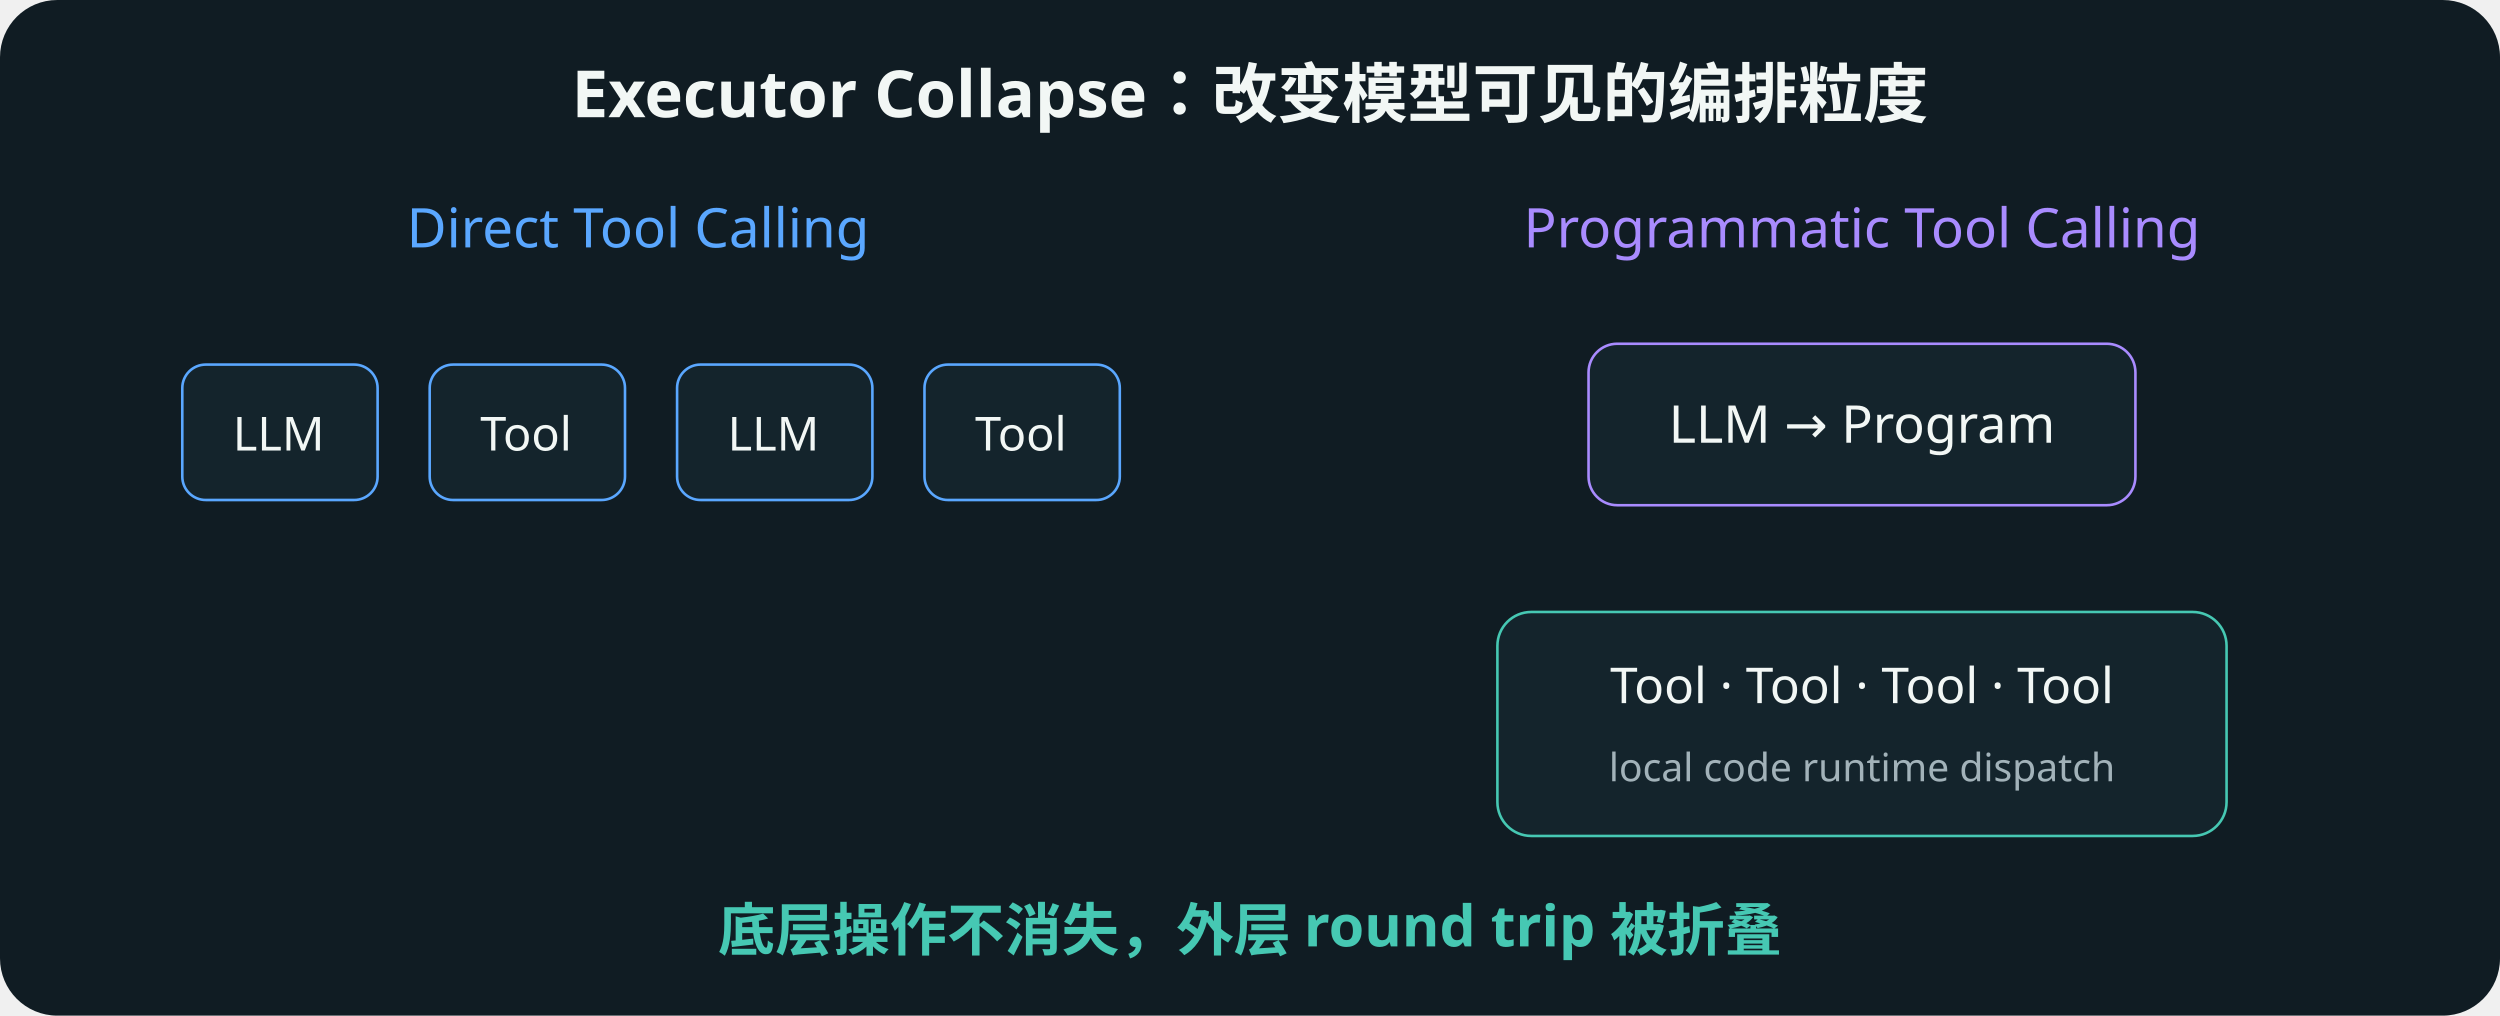
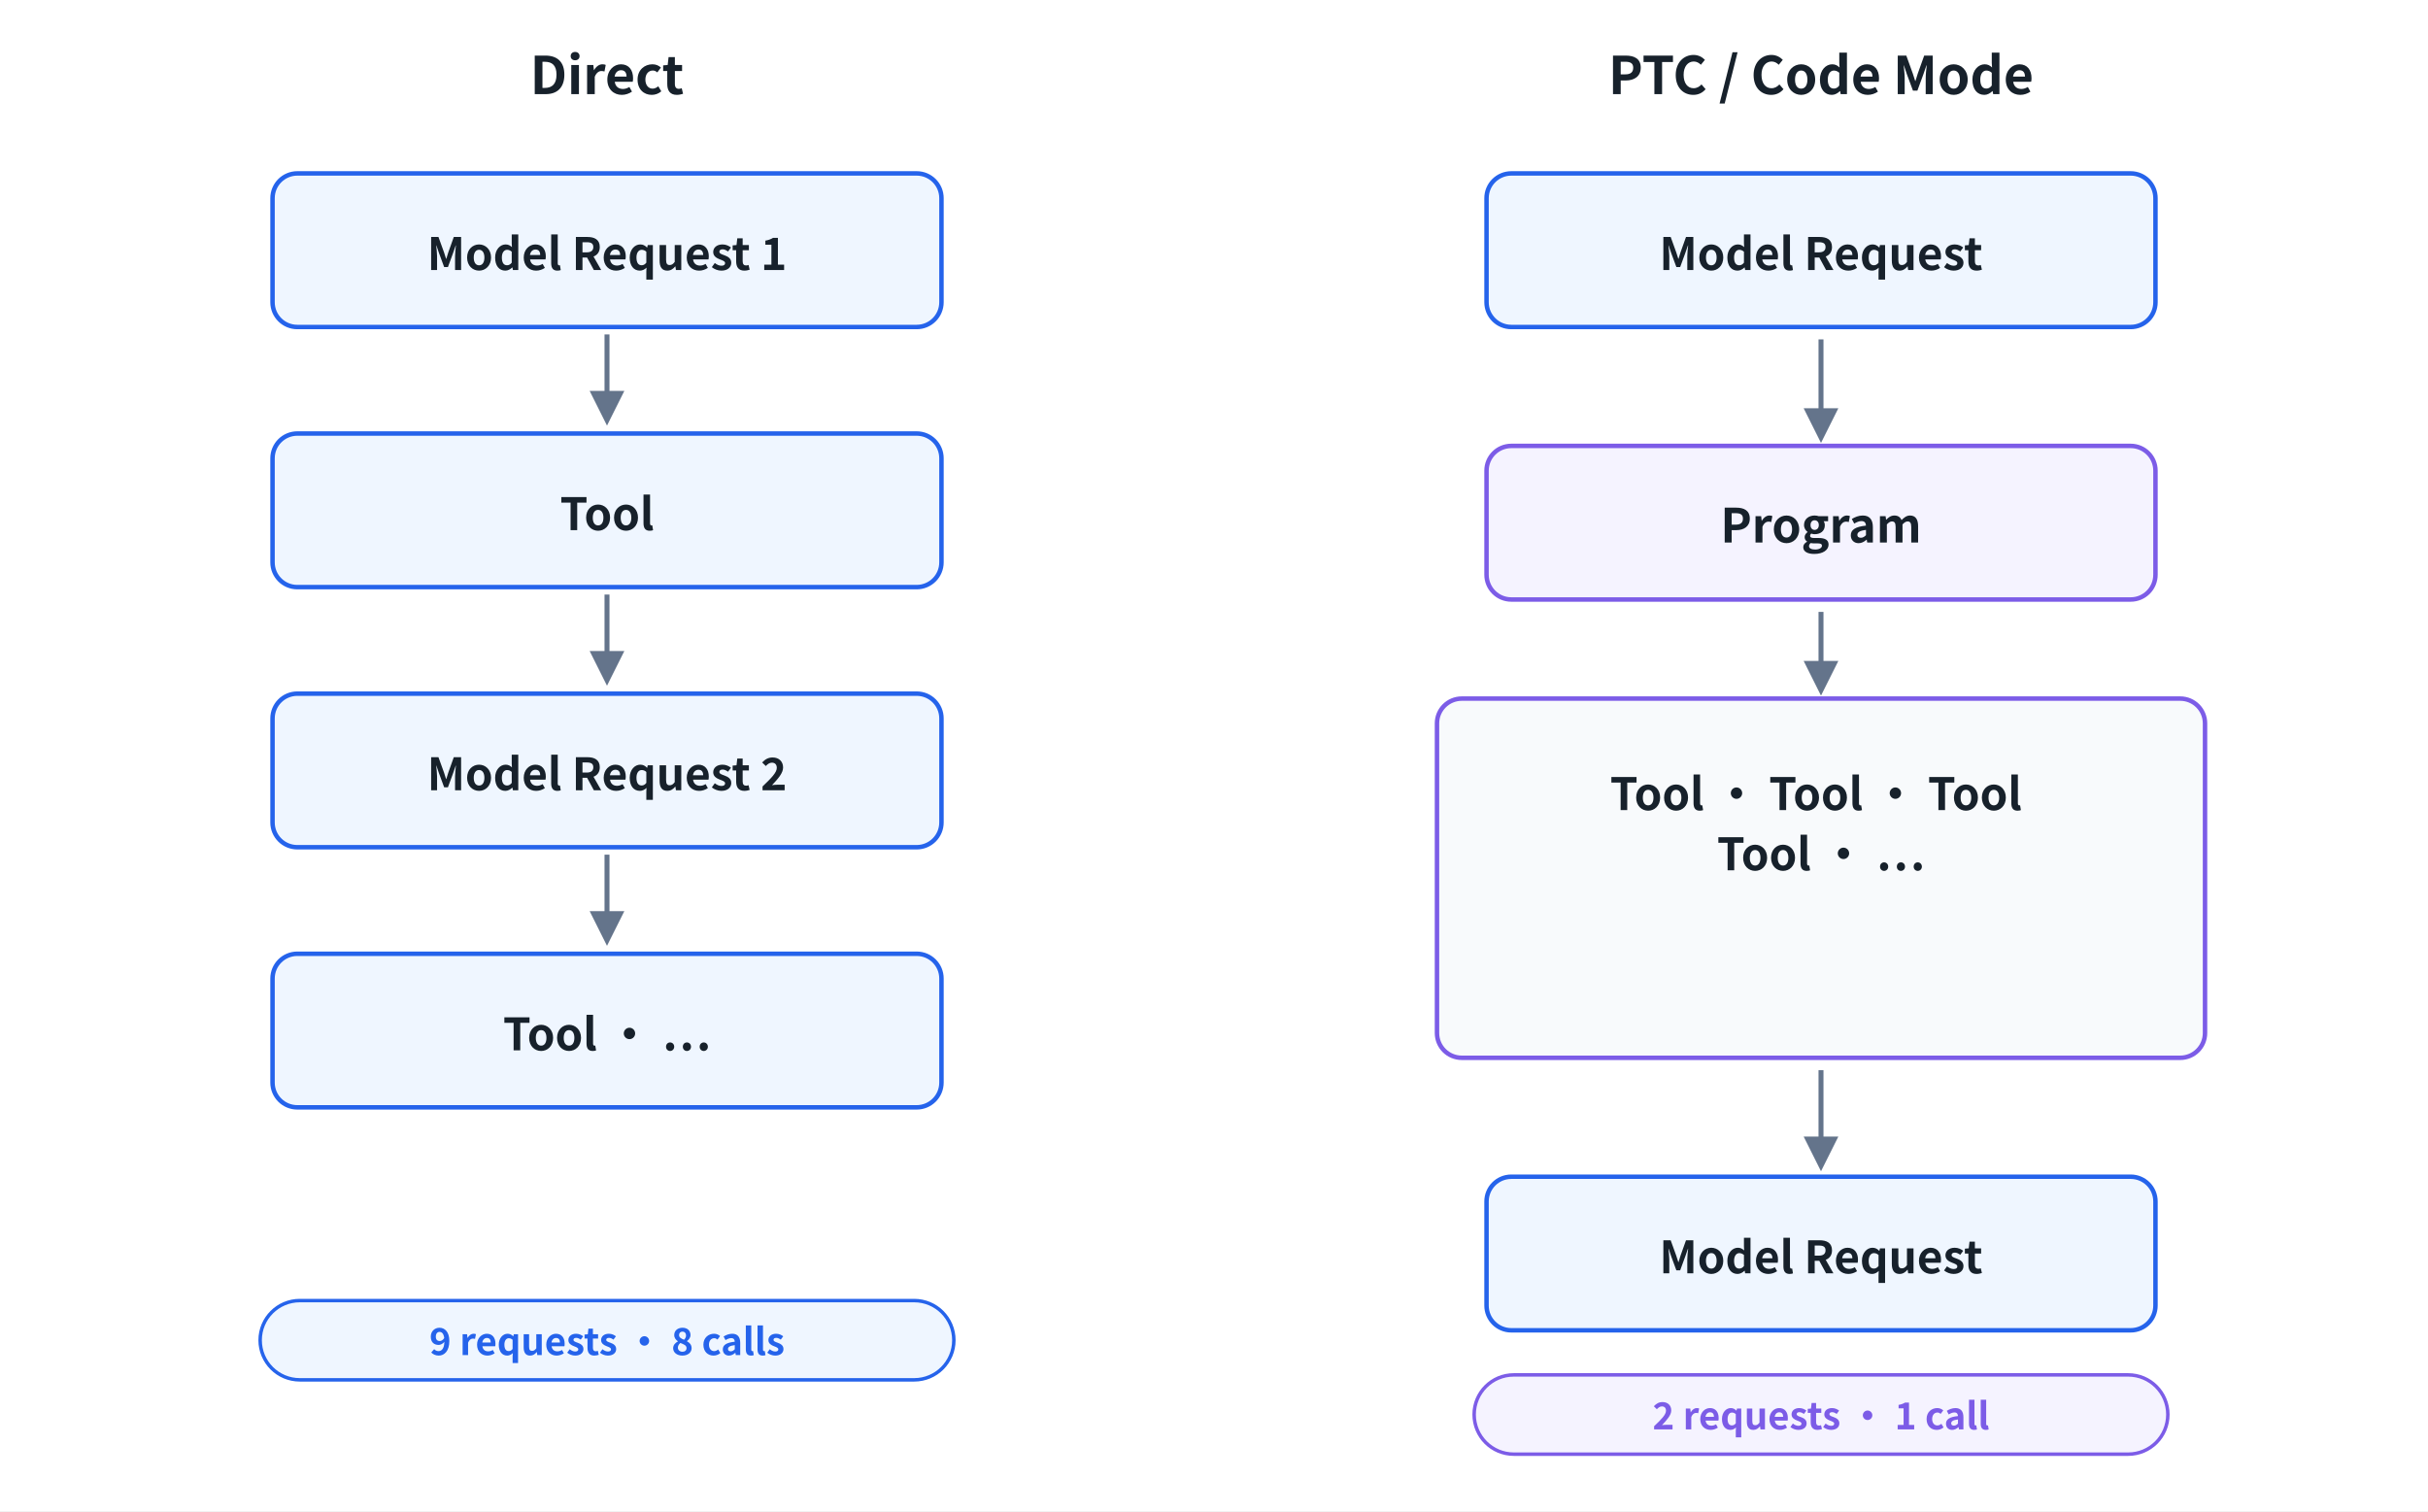
- <svg xmlns="http://www.w3.org/2000/svg" viewBox="0 0 960 390">
-   <rect width="960" height="390" rx="22" fill="#101c23" />
-   <g font-family="system-ui,sans-serif" text-anchor="middle" fill="#f2f7f5">
-     <text x="480" y="45" font-size="25" font-weight="800">Executor Collapse：改变模型可见的编排粒度</text>
-     <text x="245" y="95" font-size="21" fill="#5aa7ff">Direct Tool Calling</text>
-     <text x="715" y="95" font-size="21" fill="#a98bff">Programmatic Tool Calling</text>
-     <g font-size="18">
-       <rect x="70" y="140" width="75" height="52" rx="9" fill="#14242c" stroke="#5aa7ff" />
-       <text x="107" y="173">LLM</text>
-       <rect x="165" y="140" width="75" height="52" rx="9" fill="#14242c" stroke="#5aa7ff" />
-       <text x="202" y="173">Tool</text>
-       <rect x="260" y="140" width="75" height="52" rx="9" fill="#14242c" stroke="#5aa7ff" />
-       <text x="297" y="173">LLM</text>
-       <rect x="355" y="140" width="75" height="52" rx="9" fill="#14242c" stroke="#5aa7ff" />
-       <text x="392" y="173">Tool</text>
-       <rect x="610" y="132" width="210" height="62" rx="11" fill="#14242c" stroke="#a98bff" />
-       <text x="715" y="170" font-size="20">LLM → Program</text>
-       <rect x="575" y="235" width="280" height="86" rx="13" fill="#14242c" stroke="#46c8b3" />
-       <text x="715" y="270" font-size="19">Tool · Tool · Tool · Tool</text>
-       <text x="715" y="300" font-size="15" fill="#a2b2b9">local code runtime dispatch</text>
-     </g>
-     <text x="480" y="365" font-size="22" font-weight="800" fill="#46c8b3">底层操作不消失，外层 round trip 被折叠</text>
-   </g>
+ <svg xmlns="http://www.w3.org/2000/svg" viewBox="0 0 980 610" role="img">
+   <rect width="980" height="610" fill="#FFFFFF" />
+   <defs>
+     <marker id="arrow" viewBox="0 0 10 10" refX="8" refY="5" markerWidth="7" markerHeight="7" orient="auto-start-reverse">
+       <path d="M 0 0 L 10 5 L 0 10 z" fill="#64748B" />
+     </marker>
+   </defs>
+   <text x="245" y="38" fill="#17212B" font-size="21" font-weight="780" text-anchor="middle" font-family="'Noto Sans CJK SC','PingFang SC','Microsoft YaHei','Segoe UI',system-ui,sans-serif">Direct</text>
+   <text x="735" y="38" fill="#17212B" font-size="21" font-weight="780" text-anchor="middle" font-family="'Noto Sans CJK SC','PingFang SC','Microsoft YaHei','Segoe UI',system-ui,sans-serif">PTC / Code Mode</text>
+   <rect x="110" y="70" width="270" height="62" rx="10" fill="#EFF6FF" stroke="#2563EB" stroke-width="1.8" />
+   <text x="245" y="109" fill="#17212B" font-size="18" font-weight="700" text-anchor="middle" font-family="'Noto Sans CJK SC','PingFang SC','Microsoft YaHei','Segoe UI',system-ui,sans-serif">Model Request 1</text>
+   <rect x="110" y="175" width="270" height="62" rx="10" fill="#EFF6FF" stroke="#2563EB" stroke-width="1.8" />
+   <text x="245" y="214" fill="#17212B" font-size="18" font-weight="700" text-anchor="middle" font-family="'Noto Sans CJK SC','PingFang SC','Microsoft YaHei','Segoe UI',system-ui,sans-serif">Tool</text>
+   <rect x="110" y="280" width="270" height="62" rx="10" fill="#EFF6FF" stroke="#2563EB" stroke-width="1.8" />
+   <text x="245" y="319" fill="#17212B" font-size="18" font-weight="700" text-anchor="middle" font-family="'Noto Sans CJK SC','PingFang SC','Microsoft YaHei','Segoe UI',system-ui,sans-serif">Model Request 2</text>
+   <rect x="110" y="385" width="270" height="62" rx="10" fill="#EFF6FF" stroke="#2563EB" stroke-width="1.8" />
+   <text x="245" y="424" fill="#17212B" font-size="18" font-weight="700" text-anchor="middle" font-family="'Noto Sans CJK SC','PingFang SC','Microsoft YaHei','Segoe UI',system-ui,sans-serif">Tool · …</text>
+   <path d="M245,135 L245,169" fill="none" stroke="#64748B" stroke-width="2" marker-end="url(#arrow)" />
+   <path d="M245,240 L245,274" fill="none" stroke="#64748B" stroke-width="2" marker-end="url(#arrow)" />
+   <path d="M245,345 L245,379" fill="none" stroke="#64748B" stroke-width="2" marker-end="url(#arrow)" />
+   <rect x="600" y="70" width="270" height="62" rx="10" fill="#EFF6FF" stroke="#2563EB" stroke-width="1.8" />
+   <text x="735" y="109" fill="#17212B" font-size="18" font-weight="700" text-anchor="middle" font-family="'Noto Sans CJK SC','PingFang SC','Microsoft YaHei','Segoe UI',system-ui,sans-serif">Model Request</text>
+   <path d="M735,137 L735,176" fill="none" stroke="#64748B" stroke-width="2" marker-end="url(#arrow)" />
+   <rect x="600" y="180" width="270" height="62" rx="10" fill="#F5F3FF" stroke="#7C5CE7" stroke-width="1.8" />
+   <text x="735" y="219" fill="#17212B" font-size="19" font-weight="750" text-anchor="middle" font-family="'Noto Sans CJK SC','PingFang SC','Microsoft YaHei','Segoe UI',system-ui,sans-serif">Program</text>
+   <path d="M735,247 L735,278" fill="none" stroke="#64748B" stroke-width="2" marker-end="url(#arrow)" />
+   <rect x="580" y="282" width="310" height="145" rx="10" fill="#F8FAFC" stroke="#7C5CE7" stroke-width="1.8" />
+   <text x="735" y="327" fill="#17212B" font-size="18" font-weight="700" text-anchor="middle" font-family="'Noto Sans CJK SC','PingFang SC','Microsoft YaHei','Segoe UI',system-ui,sans-serif">
+     <tspan x="735" dy="0">Tool · Tool · Tool</tspan>
+     <tspan x="735" dy="24.3">Tool · …</tspan>
+   </text>
+   <path d="M735,432 L735,470" fill="none" stroke="#64748B" stroke-width="2" marker-end="url(#arrow)" />
+   <rect x="600" y="475" width="270" height="62" rx="10" fill="#EFF6FF" stroke="#2563EB" stroke-width="1.8" />
+   <text x="735" y="514" fill="#17212B" font-size="18" font-weight="700" text-anchor="middle" font-family="'Noto Sans CJK SC','PingFang SC','Microsoft YaHei','Segoe UI',system-ui,sans-serif">Model Request</text>
+   <rect x="105" y="525" width="280" height="32" rx="16" fill="#EFF6FF" stroke="#2563EB" stroke-width="1.4" />
+   <text x="245.0" y="547" fill="#2563EB" font-size="15" font-weight="650" text-anchor="middle" font-family="'Noto Sans CJK SC','PingFang SC','Microsoft YaHei','Segoe UI',system-ui,sans-serif">9 requests · 8 calls</text>
+   <rect x="595" y="555" width="280" height="32" rx="16" fill="#F5F3FF" stroke="#7C5CE7" stroke-width="1.4" />
+   <text x="735.0" y="577" fill="#7C5CE7" font-size="15" font-weight="650" text-anchor="middle" font-family="'Noto Sans CJK SC','PingFang SC','Microsoft YaHei','Segoe UI',system-ui,sans-serif">2 requests · 1 call</text>
</svg>
